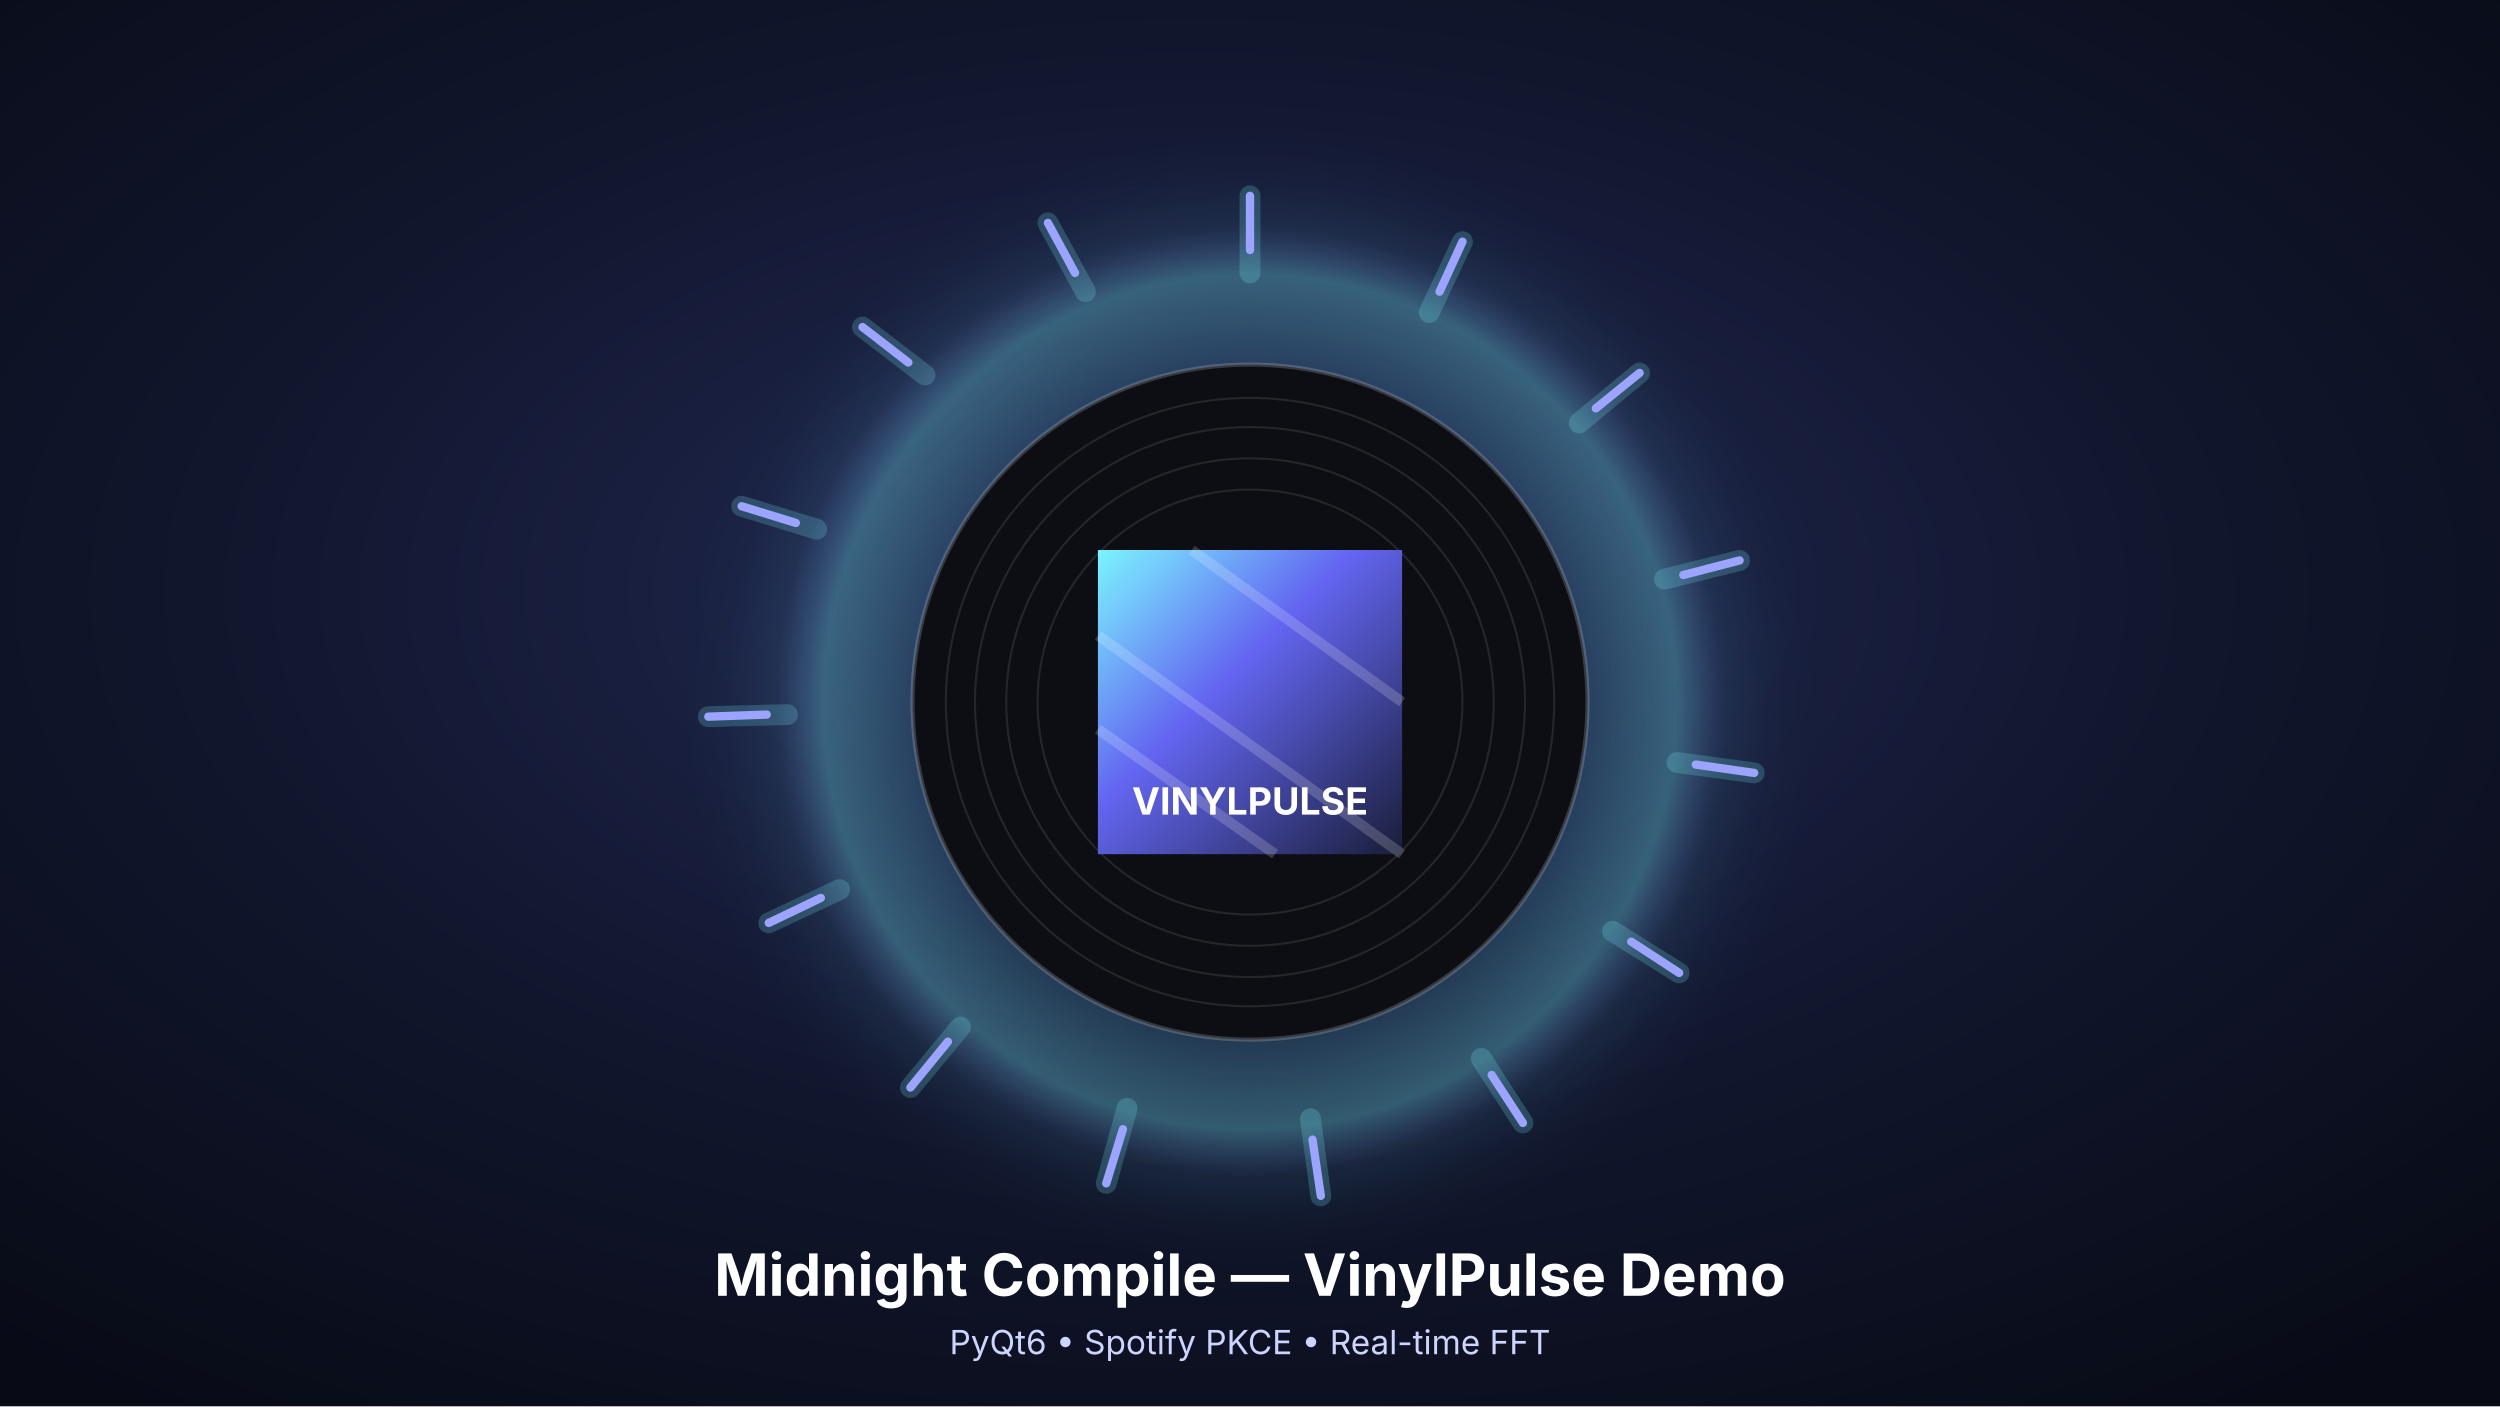
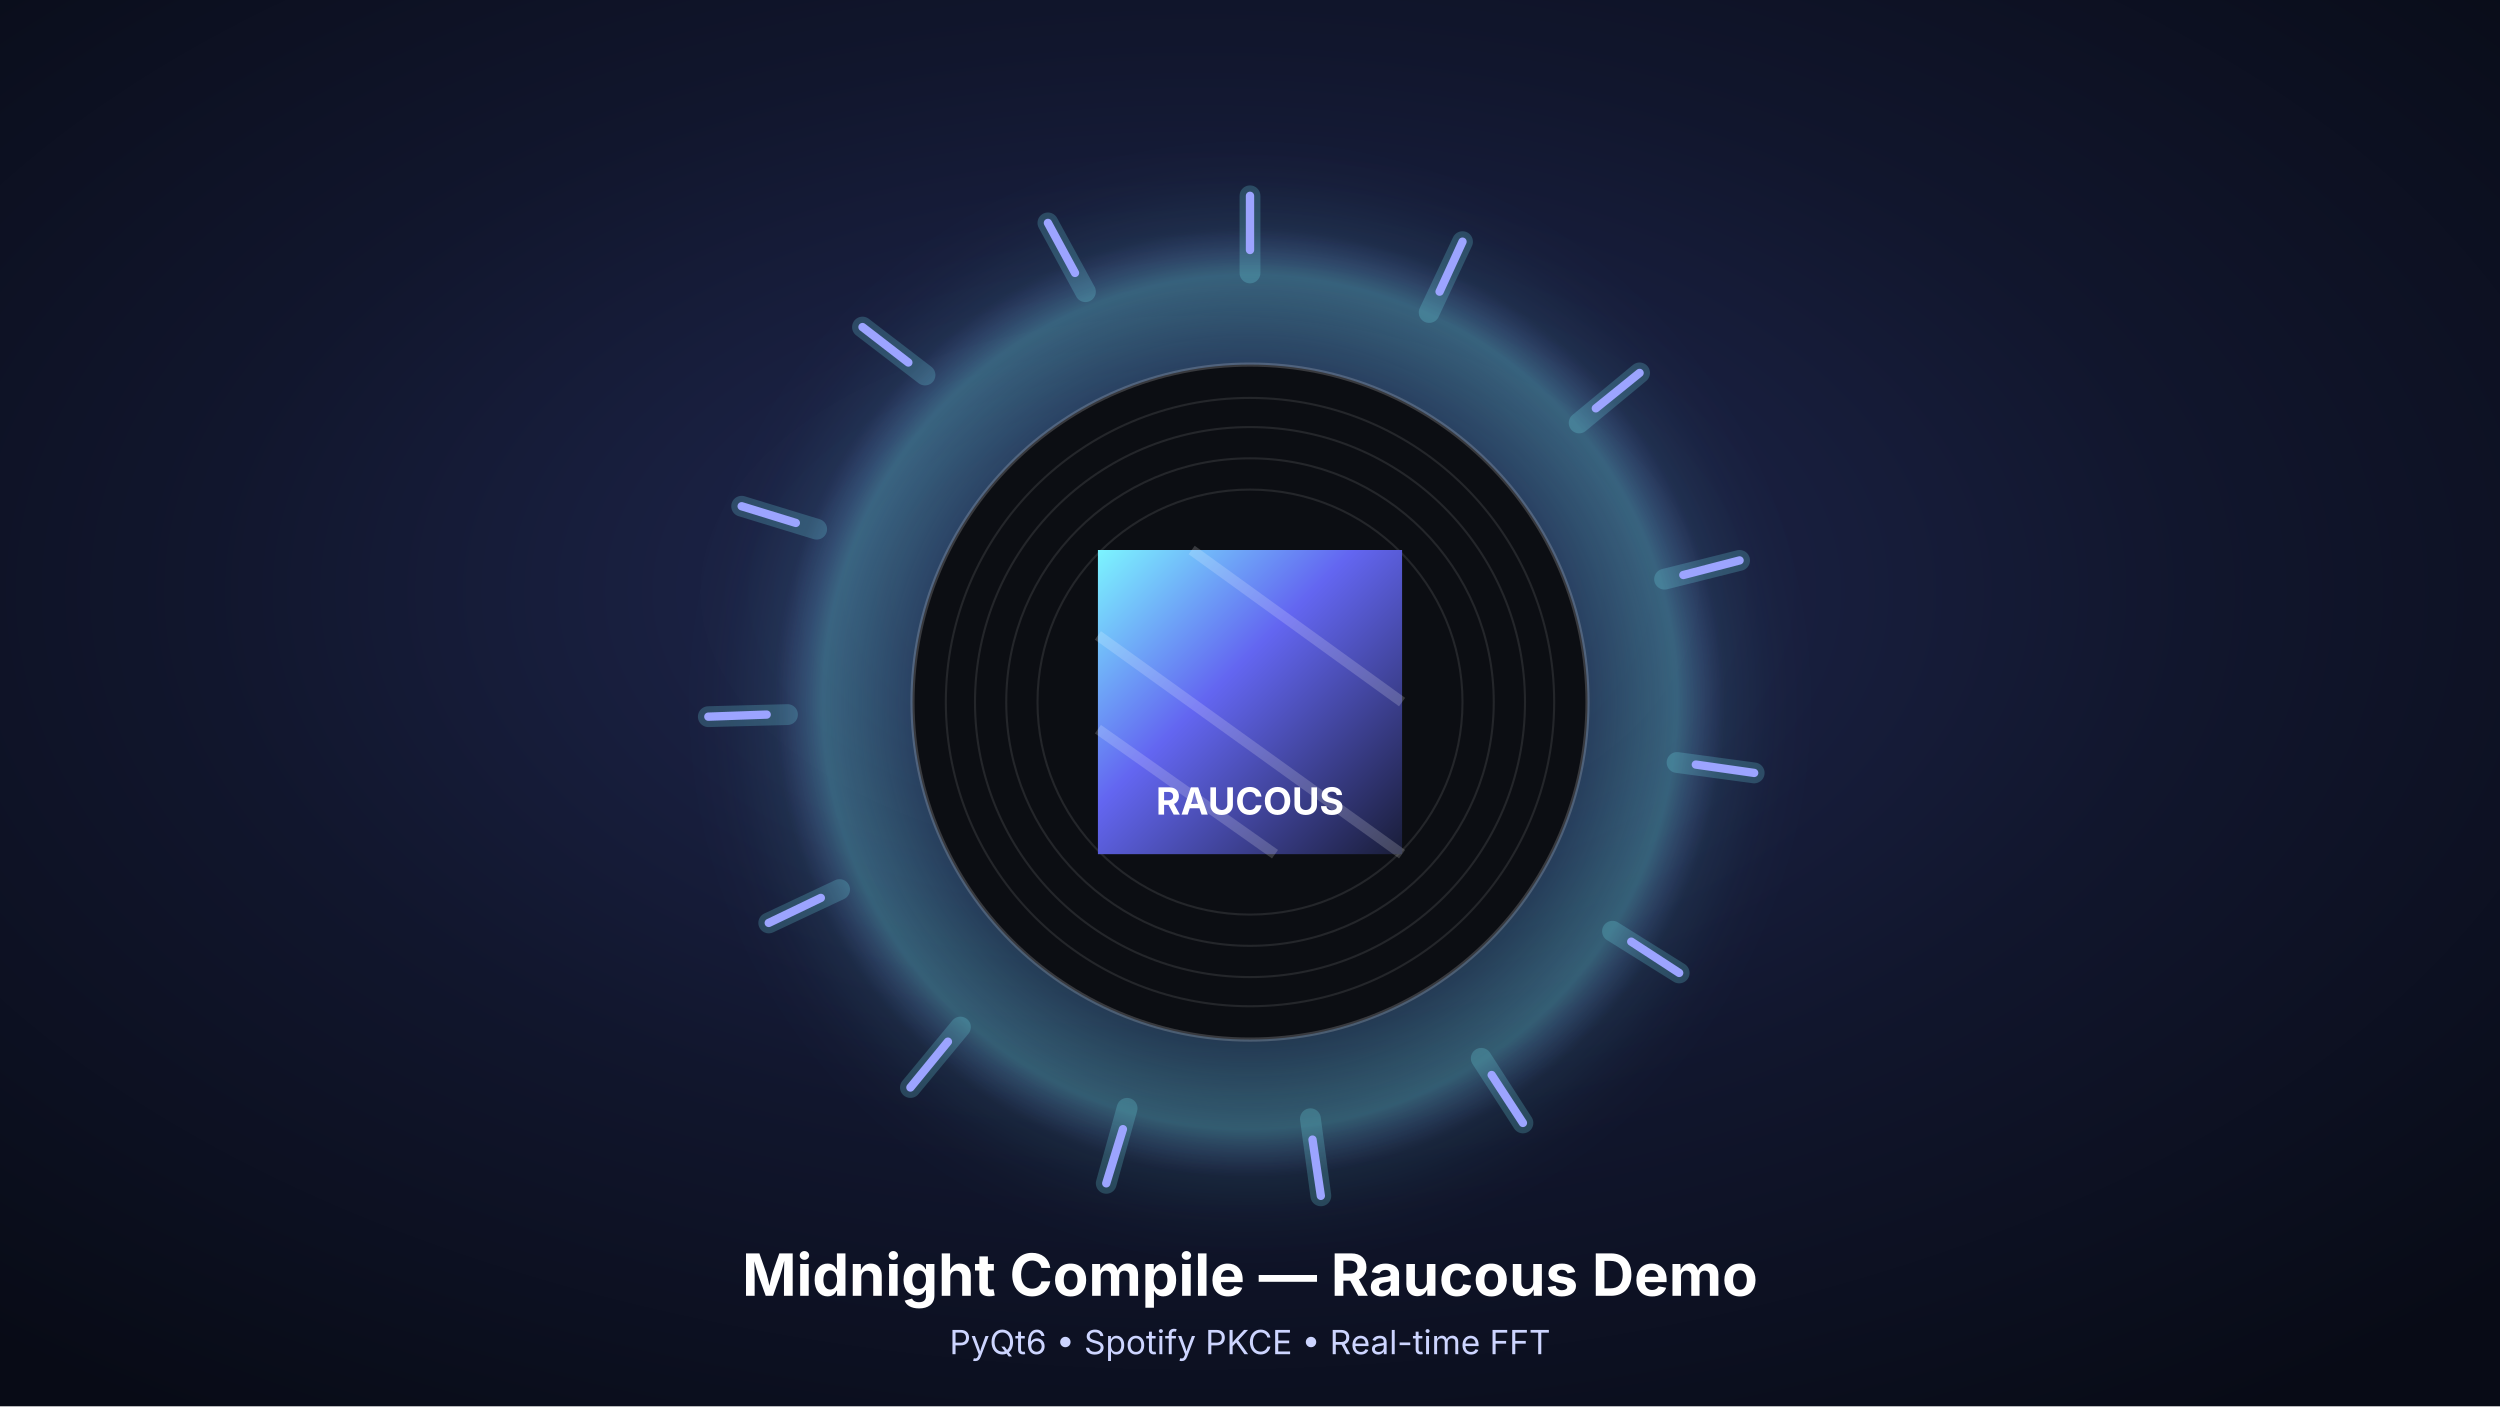
- <svg xmlns="http://www.w3.org/2000/svg" width="1200" height="675" viewBox="0 0 1200 675" role="img" aria-label="VinylPulse desktop widget preview">
+ <svg xmlns="http://www.w3.org/2000/svg" width="1200" height="675" viewBox="0 0 1200 675" role="img" aria-label="Raucous desktop widget preview">
  <defs>
    <radialGradient id="bg" cx="48%" cy="42%" r="72%">
      <stop offset="0" stop-color="#222b56" />
      <stop offset="0.55" stop-color="#11162d" />
      <stop offset="1" stop-color="#080b16" />
    </radialGradient>
    <radialGradient id="glow">
      <stop offset="0.68" stop-color="#7cf5ff" stop-opacity="0" />
      <stop offset="0.9" stop-color="#7cf5ff" stop-opacity="0.23" />
      <stop offset="1" stop-color="#8b8cff" stop-opacity="0" />
    </radialGradient>
    <linearGradient id="cover" x1="0" y1="0" x2="1" y2="1">
      <stop stop-color="#7cf5ff" />
      <stop offset="0.42" stop-color="#6366f1" />
      <stop offset="1" stop-color="#191d38" />
    </linearGradient>
    <filter id="shadow" x="-50%" y="-50%" width="200%" height="200%">
      <feGaussianBlur stdDeviation="18" />
    </filter>
  </defs>
  <rect width="1200" height="675" fill="url(#bg)" />
  <circle cx="600" cy="337" r="235" fill="#75eaff" opacity="0.12" filter="url(#shadow)" />
  <circle cx="600" cy="337" r="228" fill="url(#glow)" />
  <g stroke-linecap="round">
    <g stroke="#7cf5ff" opacity="0.2" stroke-width="10">
      <path d="M600 94v37M702 116l-16 34M787 179l-29 24M835 269l-36 9M842 371l-37-5M806 467l-32-20M731 539l-20-31M634 574l-5-37M531 568l10-36M437 522l24-29M369 443l34-16M340 344l38-1M356 243l36 11M414 157l30 23M503 107l18 33" />
    </g>
    <g stroke="#9ca4ff" stroke-width="4">
      <path d="M600 94v26M702 116l-11 24M787 179l-21 17M835 269l-27 7M842 371l-28-4M806 467l-23-15M731 539l-15-23M634 574l-4-27M531 568l8-26M437 522l18-22M369 443l25-12M340 344l28-1M356 243l26 8M414 157l22 17M503 107l13 24" />
    </g>
  </g>
  <circle cx="600" cy="337" r="162" fill="#0c0e13" stroke="#ffffff" stroke-opacity="0.18" stroke-width="2" />
  <g fill="none" stroke="#ffffff" stroke-opacity="0.10">
    <circle cx="600" cy="337" r="146" />
    <circle cx="600" cy="337" r="132" />
    <circle cx="600" cy="337" r="117" />
    <circle cx="600" cy="337" r="102" />
  </g>
  <rect x="527" y="264" width="146" height="146" fill="url(#cover)" />
  <path d="M527 305l146 105M527 350l85 60M572 264l101 73" stroke="#fff" stroke-opacity="0.18" stroke-width="5" />
-   <text x="600" y="391" fill="#fff" font-family="Inter,Segoe UI,sans-serif" font-size="18" font-weight="700" text-anchor="middle">VINYLPULSE</text>
-   <text x="600" y="622" fill="#fff" font-family="Inter,Segoe UI,sans-serif" font-size="28" font-weight="700" text-anchor="middle">Midnight Compile — VinylPulse Demo</text>
+   <text x="600" y="391" fill="#fff" font-family="Inter,Segoe UI,sans-serif" font-size="18" font-weight="700" text-anchor="middle">RAUCOUS</text>
+   <text x="600" y="622" fill="#fff" font-family="Inter,Segoe UI,sans-serif" font-size="28" font-weight="700" text-anchor="middle">Midnight Compile — Raucous Demo</text>
  <text x="600" y="650" fill="#cdd5ff" font-family="Inter,Segoe UI,sans-serif" font-size="16" text-anchor="middle">PyQt6 • Spotify PKCE • Real-time FFT</text>
</svg>
